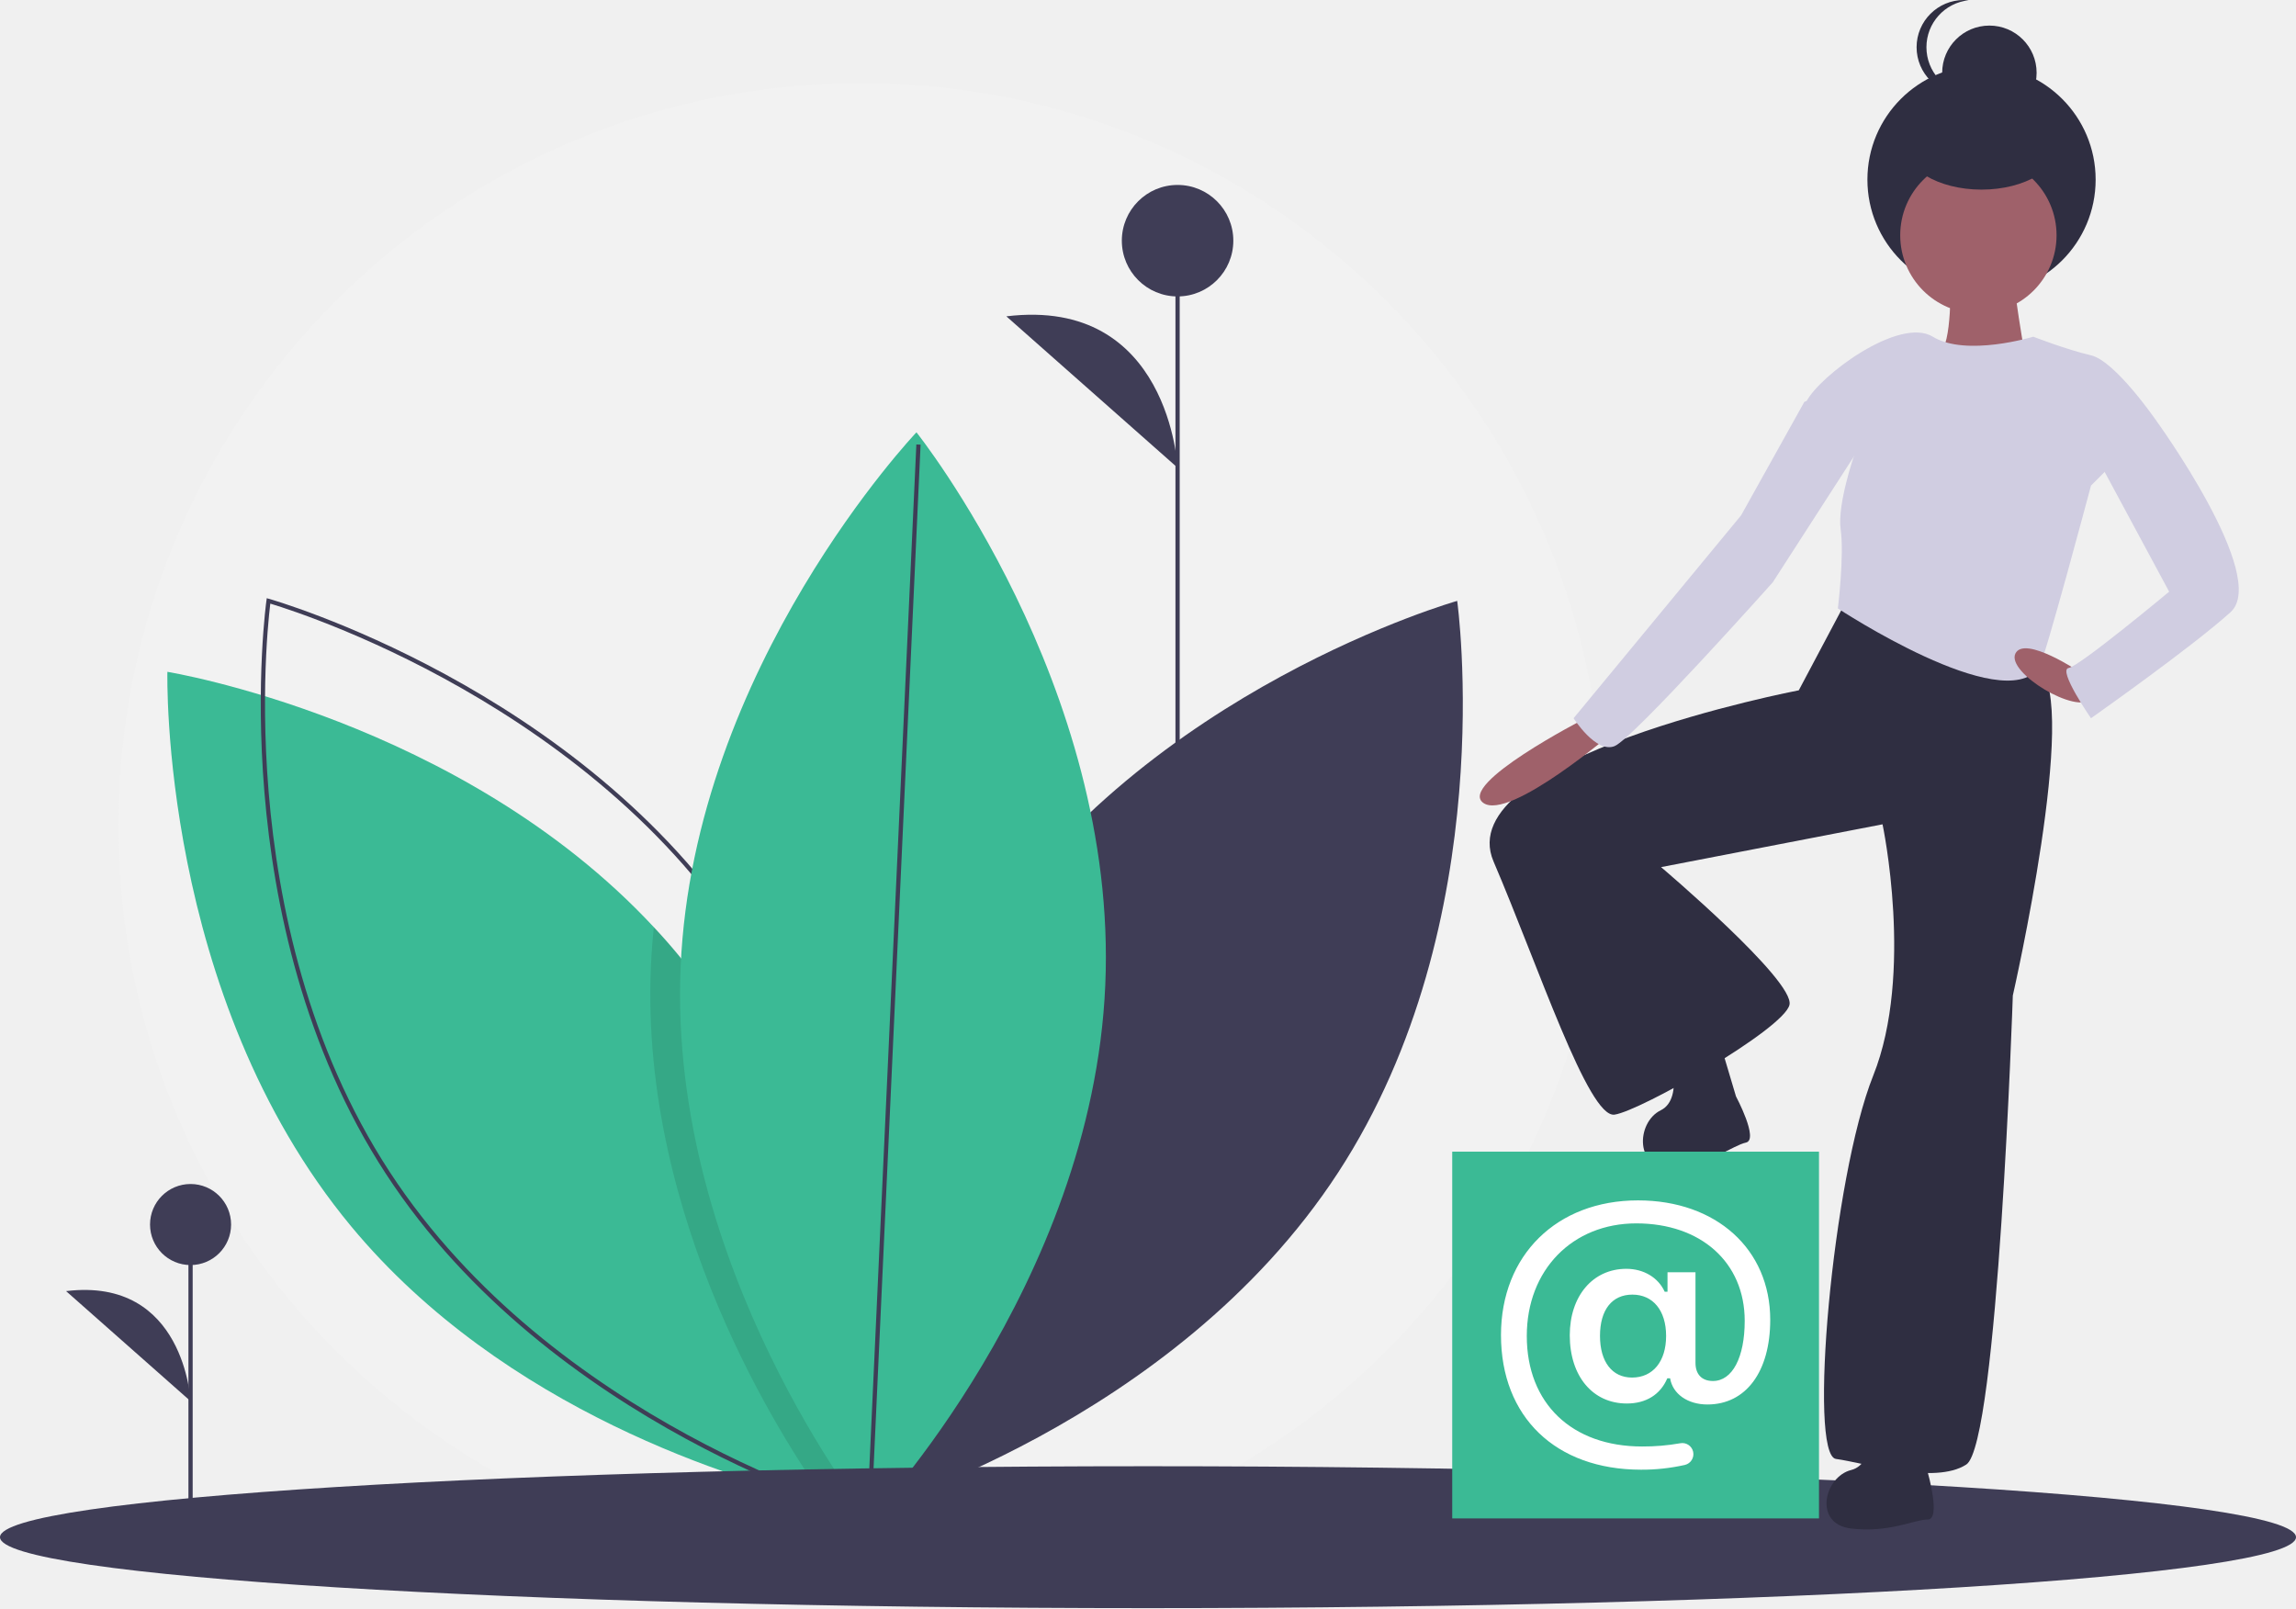
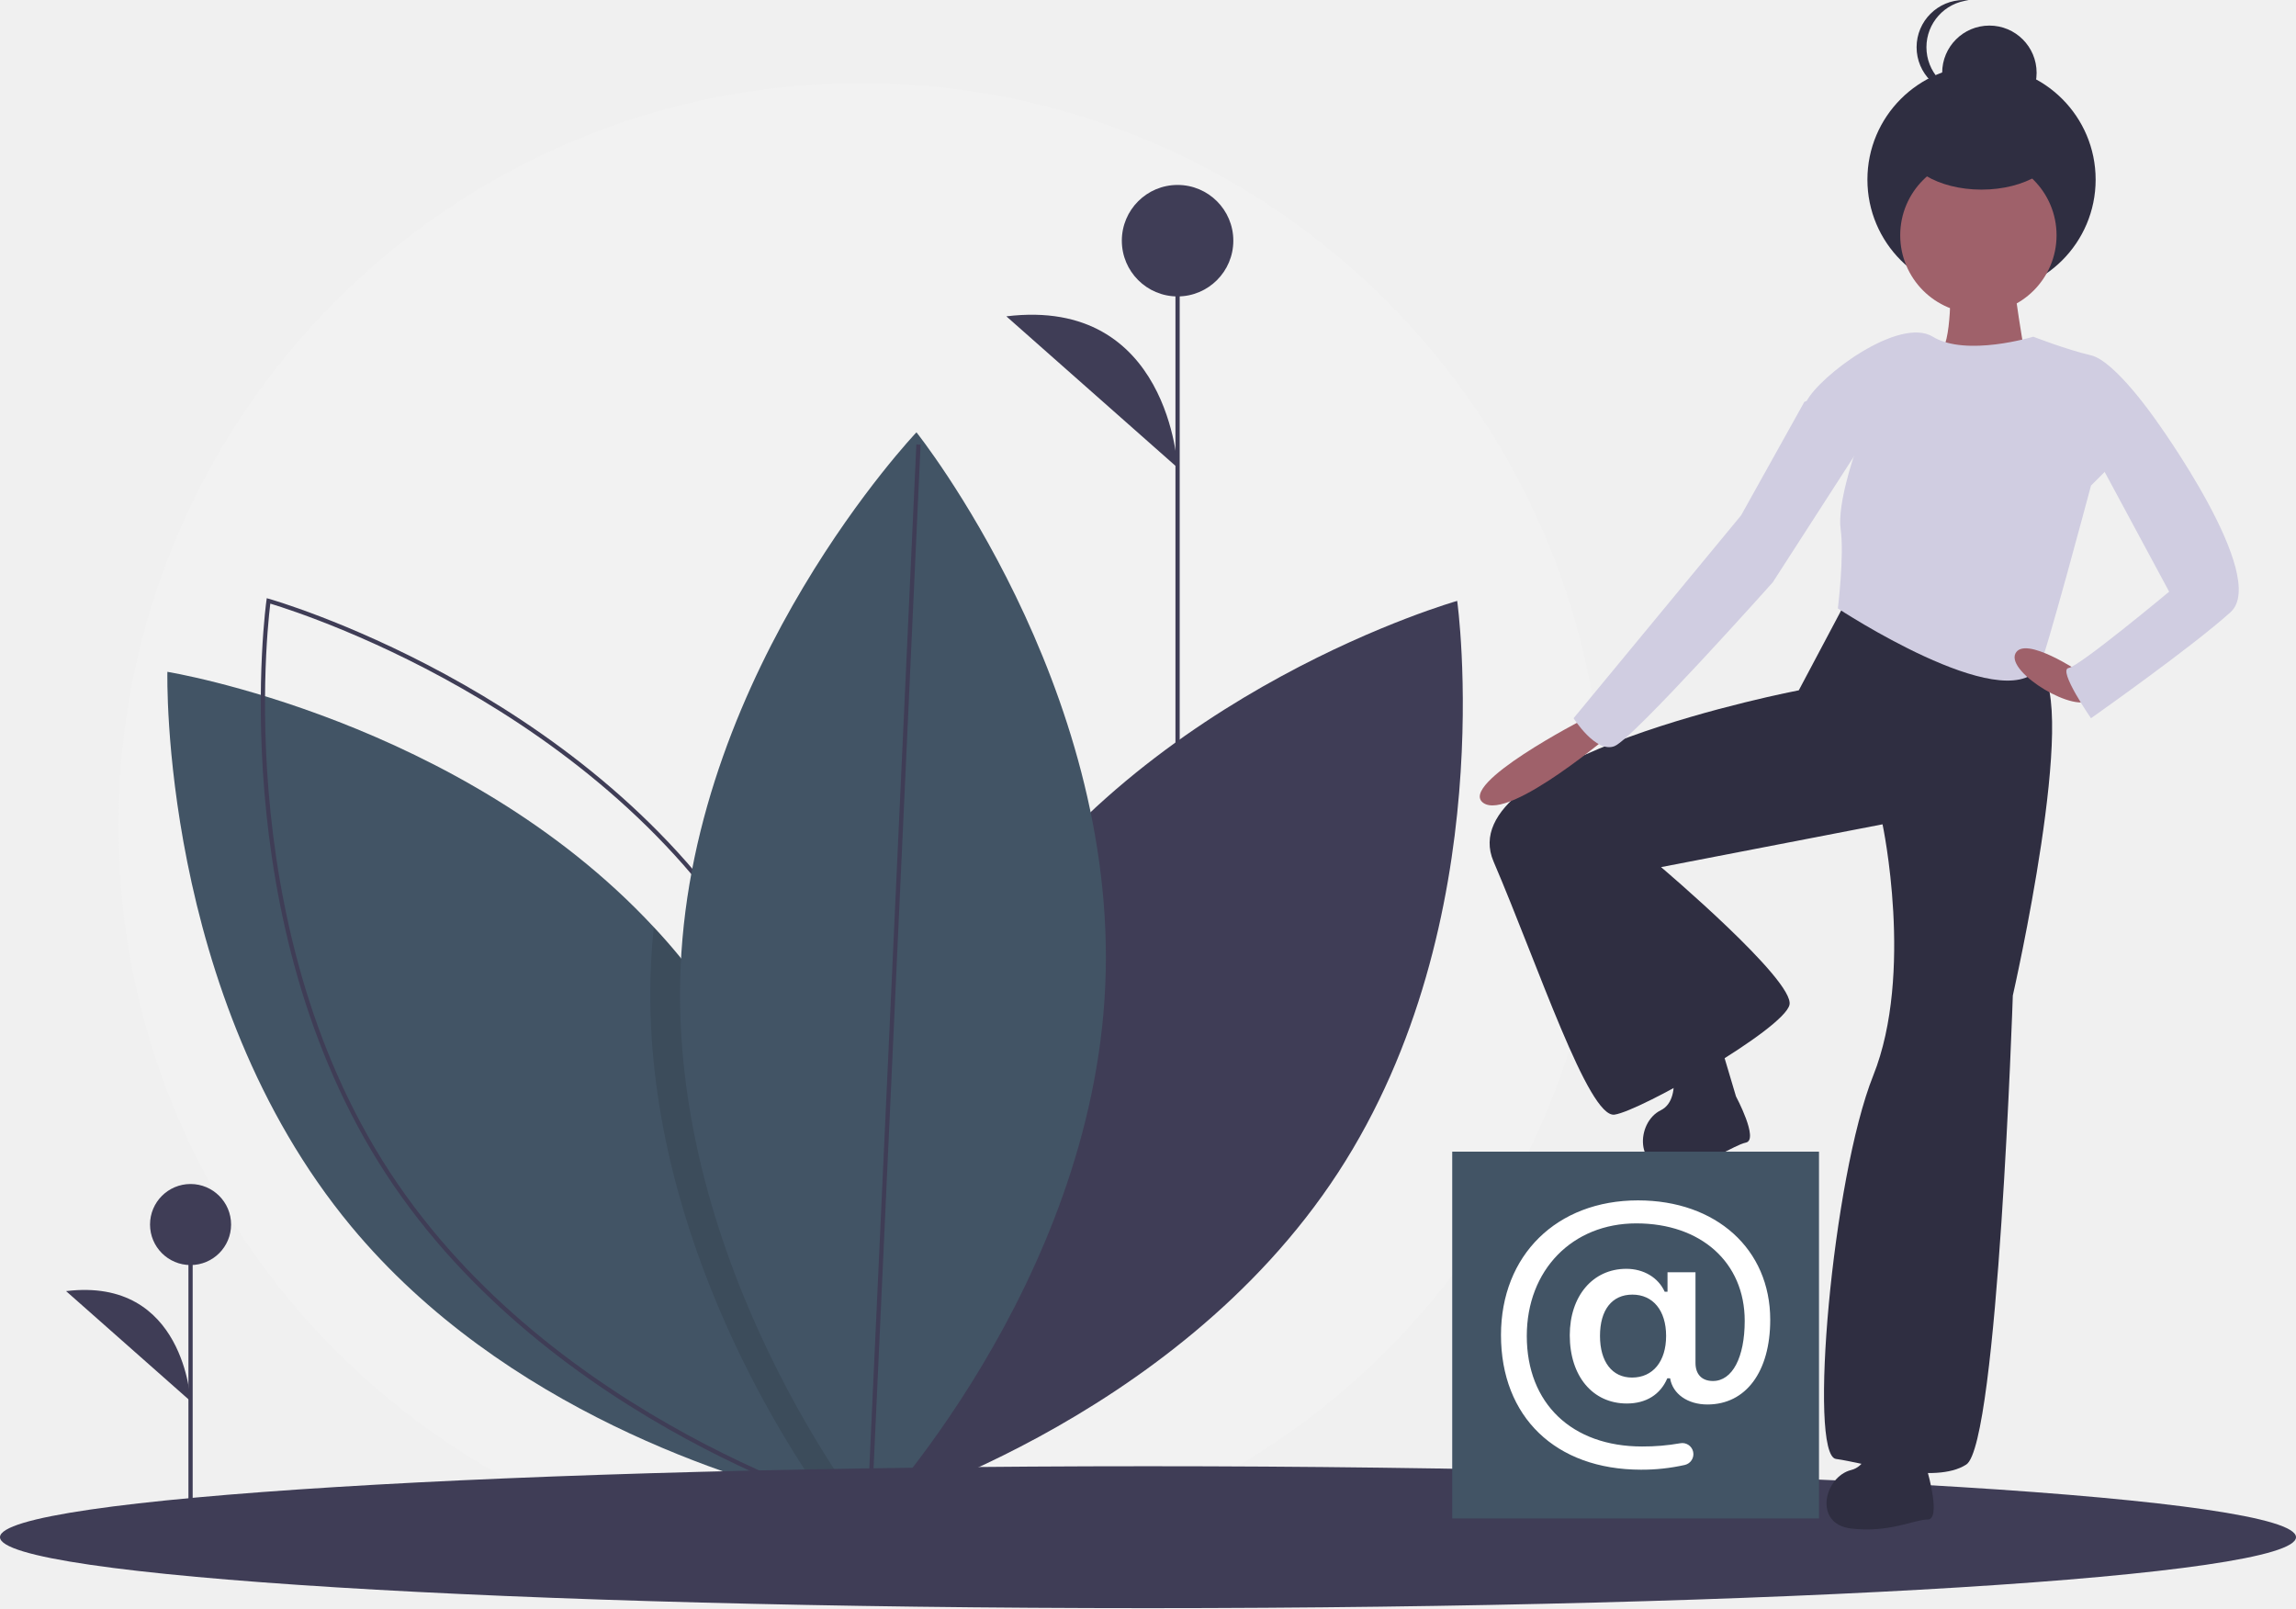
<svg xmlns="http://www.w3.org/2000/svg" id="b0ecae6e-6c91-4fdd-9561-7a349c2ce0c6" data-name="Layer 1" width="1083" height="758.562" viewBox="0 0 1083 758.562">
  <circle cx="406.163" cy="389.544" r="350.304" fill="#f2f2f2" />
  <path d="M521.703,514.364c-77.414,118.718-56.203,269.712-56.203,269.712s146.725-41.486,224.139-160.204,56.203-269.712,56.203-269.712S599.117,395.646,521.703,514.364Z" transform="translate(-58.5 -70.71915)" fill="#3f3d56" />
-   <path d="M465.089,782.696s-1.885-.301-5.353-1.002c-2.767-.561-6.576-1.363-11.227-2.466-41.581-9.804-152.129-42.944-224.404-130.075-90.459-109.104-86.65-261.534-86.65-261.534s138.315,22.475,229.456,120.452q5.924,6.315,11.528,13.092c78.711,94.93,86.049,222.66,86.63,254.236C465.149,780.13,465.089,782.696,465.089,782.696Z" transform="translate(-58.5 -70.71915)" fill="#3bba95" />
+   <path d="M465.089,782.696s-1.885-.301-5.353-1.002c-2.767-.561-6.576-1.363-11.227-2.466-41.581-9.804-152.129-42.944-224.404-130.075-90.459-109.104-86.65-261.534-86.65-261.534s138.315,22.475,229.456,120.452q5.924,6.315,11.528,13.092c78.711,94.93,86.049,222.66,86.63,254.236C465.149,780.13,465.089,782.696,465.089,782.696Z" transform="translate(-58.5 -70.71915)" fill="#425465" />
  <path d="M409.298,514.364c77.414,118.718,56.203,269.712,56.203,269.712S318.776,742.59,241.362,623.872s-56.203-269.712-56.203-269.712S331.884,395.646,409.298,514.364Z" transform="translate(-58.5 -70.71915)" fill="none" stroke="#3f3d56" stroke-miterlimit="10" stroke-width="2" />
  <path d="M465.068,775.398c-2.045,2.466-3.849,4.571-5.333,6.295-3.288,3.749-5.153,5.714-5.153,5.714s-2.265-2.847-6.075-8.18c-20.911-29.151-88.174-132.802-82.981-252.532q.421-9.413,1.383-18.625,5.924,6.315,11.528,13.092C457.149,616.092,464.487,743.822,465.068,775.398Z" transform="translate(-58.5 -70.71915)" opacity="0.1" />
-   <path d="M579.853,535.354c-6.119,141.596-111.229,252.055-111.229,252.055s-95.189-119.114-89.07-260.711S490.783,274.643,490.783,274.643,585.972,393.757,579.853,535.354Z" transform="translate(-58.5 -70.71915)" fill="#3bba95" />
+   <path d="M579.853,535.354c-6.119,141.596-111.229,252.055-111.229,252.055s-95.189-119.114-89.07-260.711S490.783,274.643,490.783,274.643,585.972,393.757,579.853,535.354Z" transform="translate(-58.5 -70.71915)" fill="#425465" />
  <line x1="410.125" y1="712.68" x2="433.233" y2="209.699" fill="none" stroke="#3f3d56" stroke-miterlimit="10" stroke-width="2" />
  <ellipse cx="541.5" cy="725.092" rx="541.5" ry="33.469" fill="#3f3d56" />
  <line x1="89.884" y1="712.792" x2="89.884" y2="577.612" fill="#3f3d56" stroke="#3f3d56" stroke-miterlimit="10" stroke-width="2" />
  <circle cx="89.884" cy="577.612" r="19.116" fill="#3f3d56" />
  <path d="M148.384,731.646s-2.731-58.736-58.715-51.909" transform="translate(-58.5 -70.71915)" fill="#3f3d56" />
  <line x1="555.451" y1="492.105" x2="555.451" y2="113.532" fill="#3f3d56" stroke="#3f3d56" stroke-miterlimit="10" stroke-width="2" />
  <circle cx="555.451" cy="113.532" r="26.294" fill="#3f3d56" />
  <path d="M613.951,291.335s-3.756-80.79-80.76-71.399" transform="translate(-58.5 -70.71915)" fill="#3f3d56" />
  <path d="M929.794,353.323l-22.825,43.016s-165.042,31.604-143.973,80.765S807.768,598.253,820.058,596.497s79.887-40.383,82.521-51.795-60.574-64.963-60.574-64.963l104.468-20.191s14.924,70.231-4.389,118.514-30.726,179.088-17.558,180.844,46.528,12.29,61.452,2.634,21.947-221.227,21.947-221.227,31.604-138.706,12.29-154.508S929.794,353.323,929.794,353.323Z" transform="translate(-58.5 -70.71915)" fill="#2f2e41" />
  <path d="M965.661,737.577s-20.173-10.617-24.42-2.123c0,0,3.185,25.482-9.556,28.667s-18.05,25.482,0,27.605,29.729-4.247,36.099-4.247,0-22.296,0-22.296Z" transform="translate(-58.5 -70.71915)" fill="#2f2e41" />
  <path d="M869.445,561.343s-21.958-6.124-24.319,3.074c0,0,8.487,24.237-3.295,30.037s-12.27,28.715,5.822,26.984,28.164-10.421,34.392-11.764-4.702-21.795-4.702-21.795Z" transform="translate(-58.5 -70.71915)" fill="#2f2e41" />
  <path d="M978.516,201.888s.878,32.482-5.267,35.115,34.237,18.436,34.237,18.436l7.023-12.29s-7.901-43.894-6.145-47.406S978.516,201.888,978.516,201.888Z" transform="translate(-58.5 -70.71915)" fill="#9f616a" />
  <circle cx="934.665" cy="84.728" r="53.826" fill="#2f2e41" />
  <circle cx="938.377" cy="34.338" r="22.273" fill="#2f2e41" />
  <path d="M967.18,92.992A22.275,22.275,0,0,1,987.133,70.84a22.52,22.52,0,0,0-2.32-.12,22.273,22.273,0,0,0,0,44.546,22.52,22.52,0,0,0,2.32-.12A22.275,22.275,0,0,1,967.18,92.992Z" transform="translate(-58.5 -70.71915)" fill="#2f2e41" />
  <circle cx="933.185" cy="110.978" r="36.871" fill="#9f616a" />
  <path d="M1017.582,229.542s-31.604,9.657-47.406,0-53.551,18.436-59.696,30.726,22.825,24.581,22.825,24.581-8.273,23.734-6.584,35.554c1.756,12.29-1.317,37.31-1.317,37.31s77.558,51.098,94.811,28.092c2.634-3.512,24.581-86.033,24.581-86.033l30.726-30.726s-19.313-28.092-30.726-30.726S1017.582,229.542,1017.582,229.542Z" transform="translate(-58.5 -70.71915)" fill="#d0cde1" />
  <path d="M805.573,409.947s-59.696,30.726-47.406,39.505S820.497,415.214,820.497,415.214Z" transform="translate(-58.5 -70.71915)" fill="#9f616a" />
  <path d="M1039.968,388s-26.562-17.934-30.839-8.967,29.083,29.158,36.106,21.257S1039.968,388,1039.968,388Z" transform="translate(-58.5 -70.71915)" fill="#9f616a" />
  <path d="M1059.721,259.39l15.802,9.657s53.551,73.742,35.115,90.422-65.841,50.039-65.841,50.039-15.802-22.825-10.535-23.703,47.406-35.993,47.406-35.993l-36.871-68.475Z" transform="translate(-58.5 -70.71915)" fill="#d0cde1" />
  <path d="M921.015,255.878l-11.412,4.389-29.848,53.551-79.01,95.689s10.535,16.68,19.313,13.168,74.62-77.254,74.62-77.254l43.016-66.719Z" transform="translate(-58.5 -70.71915)" fill="#d0cde1" />
  <ellipse cx="934.665" cy="67.17" rx="37.122" ry="22.273" fill="#2f2e41" />
-   <rect x="685" y="543.238" width="173" height="173" fill="#3bba95" />
+   <rect x="685" y="543.238" width="173" height="173" fill="#425465" />
  <path d="M893.5,693.264c0,24.507-11.476,39.952-29.633,39.952-9.293,0-16.371-4.961-17.595-12.336H844.949c-3.274,7.673-10.021,11.873-19.083,11.873-16.14,0-26.921-12.932-26.921-32.18,0-18.488,10.848-31.353,26.69-31.353,8.136,0,15.048,4.101,18.091,10.815h1.323v-9.194h13.196v42.763c0,5.325,2.943,8.533,8.235,8.533,9.161,0,14.982-11.113,14.982-28.377,0-27.55-20.637-45.971-51.131-45.971-30.163,0-51.66,21.993-51.66,53.115,0,31.816,21.266,52.123,54.372,52.123a100.383,100.383,0,0,0,17.992-1.521,5.23,5.23,0,0,1,2.216,10.22,92.424,92.424,0,0,1-20.737,2.249c-40.25-.033-66.014-24.904-66.014-63.5,0-37.67,26.293-63.533,64.624-63.533C867.968,636.941,893.5,659.926,893.5,693.264Zm-80.301,7.607c0,12.237,5.755,19.645,15.114,19.645,9.856,0,16.073-7.607,16.073-19.645s-6.218-19.48-15.908-19.48C818.854,681.391,813.199,688.6,813.199,700.87Z" transform="translate(-58.5 -70.71915)" fill="#fff" />
</svg>
